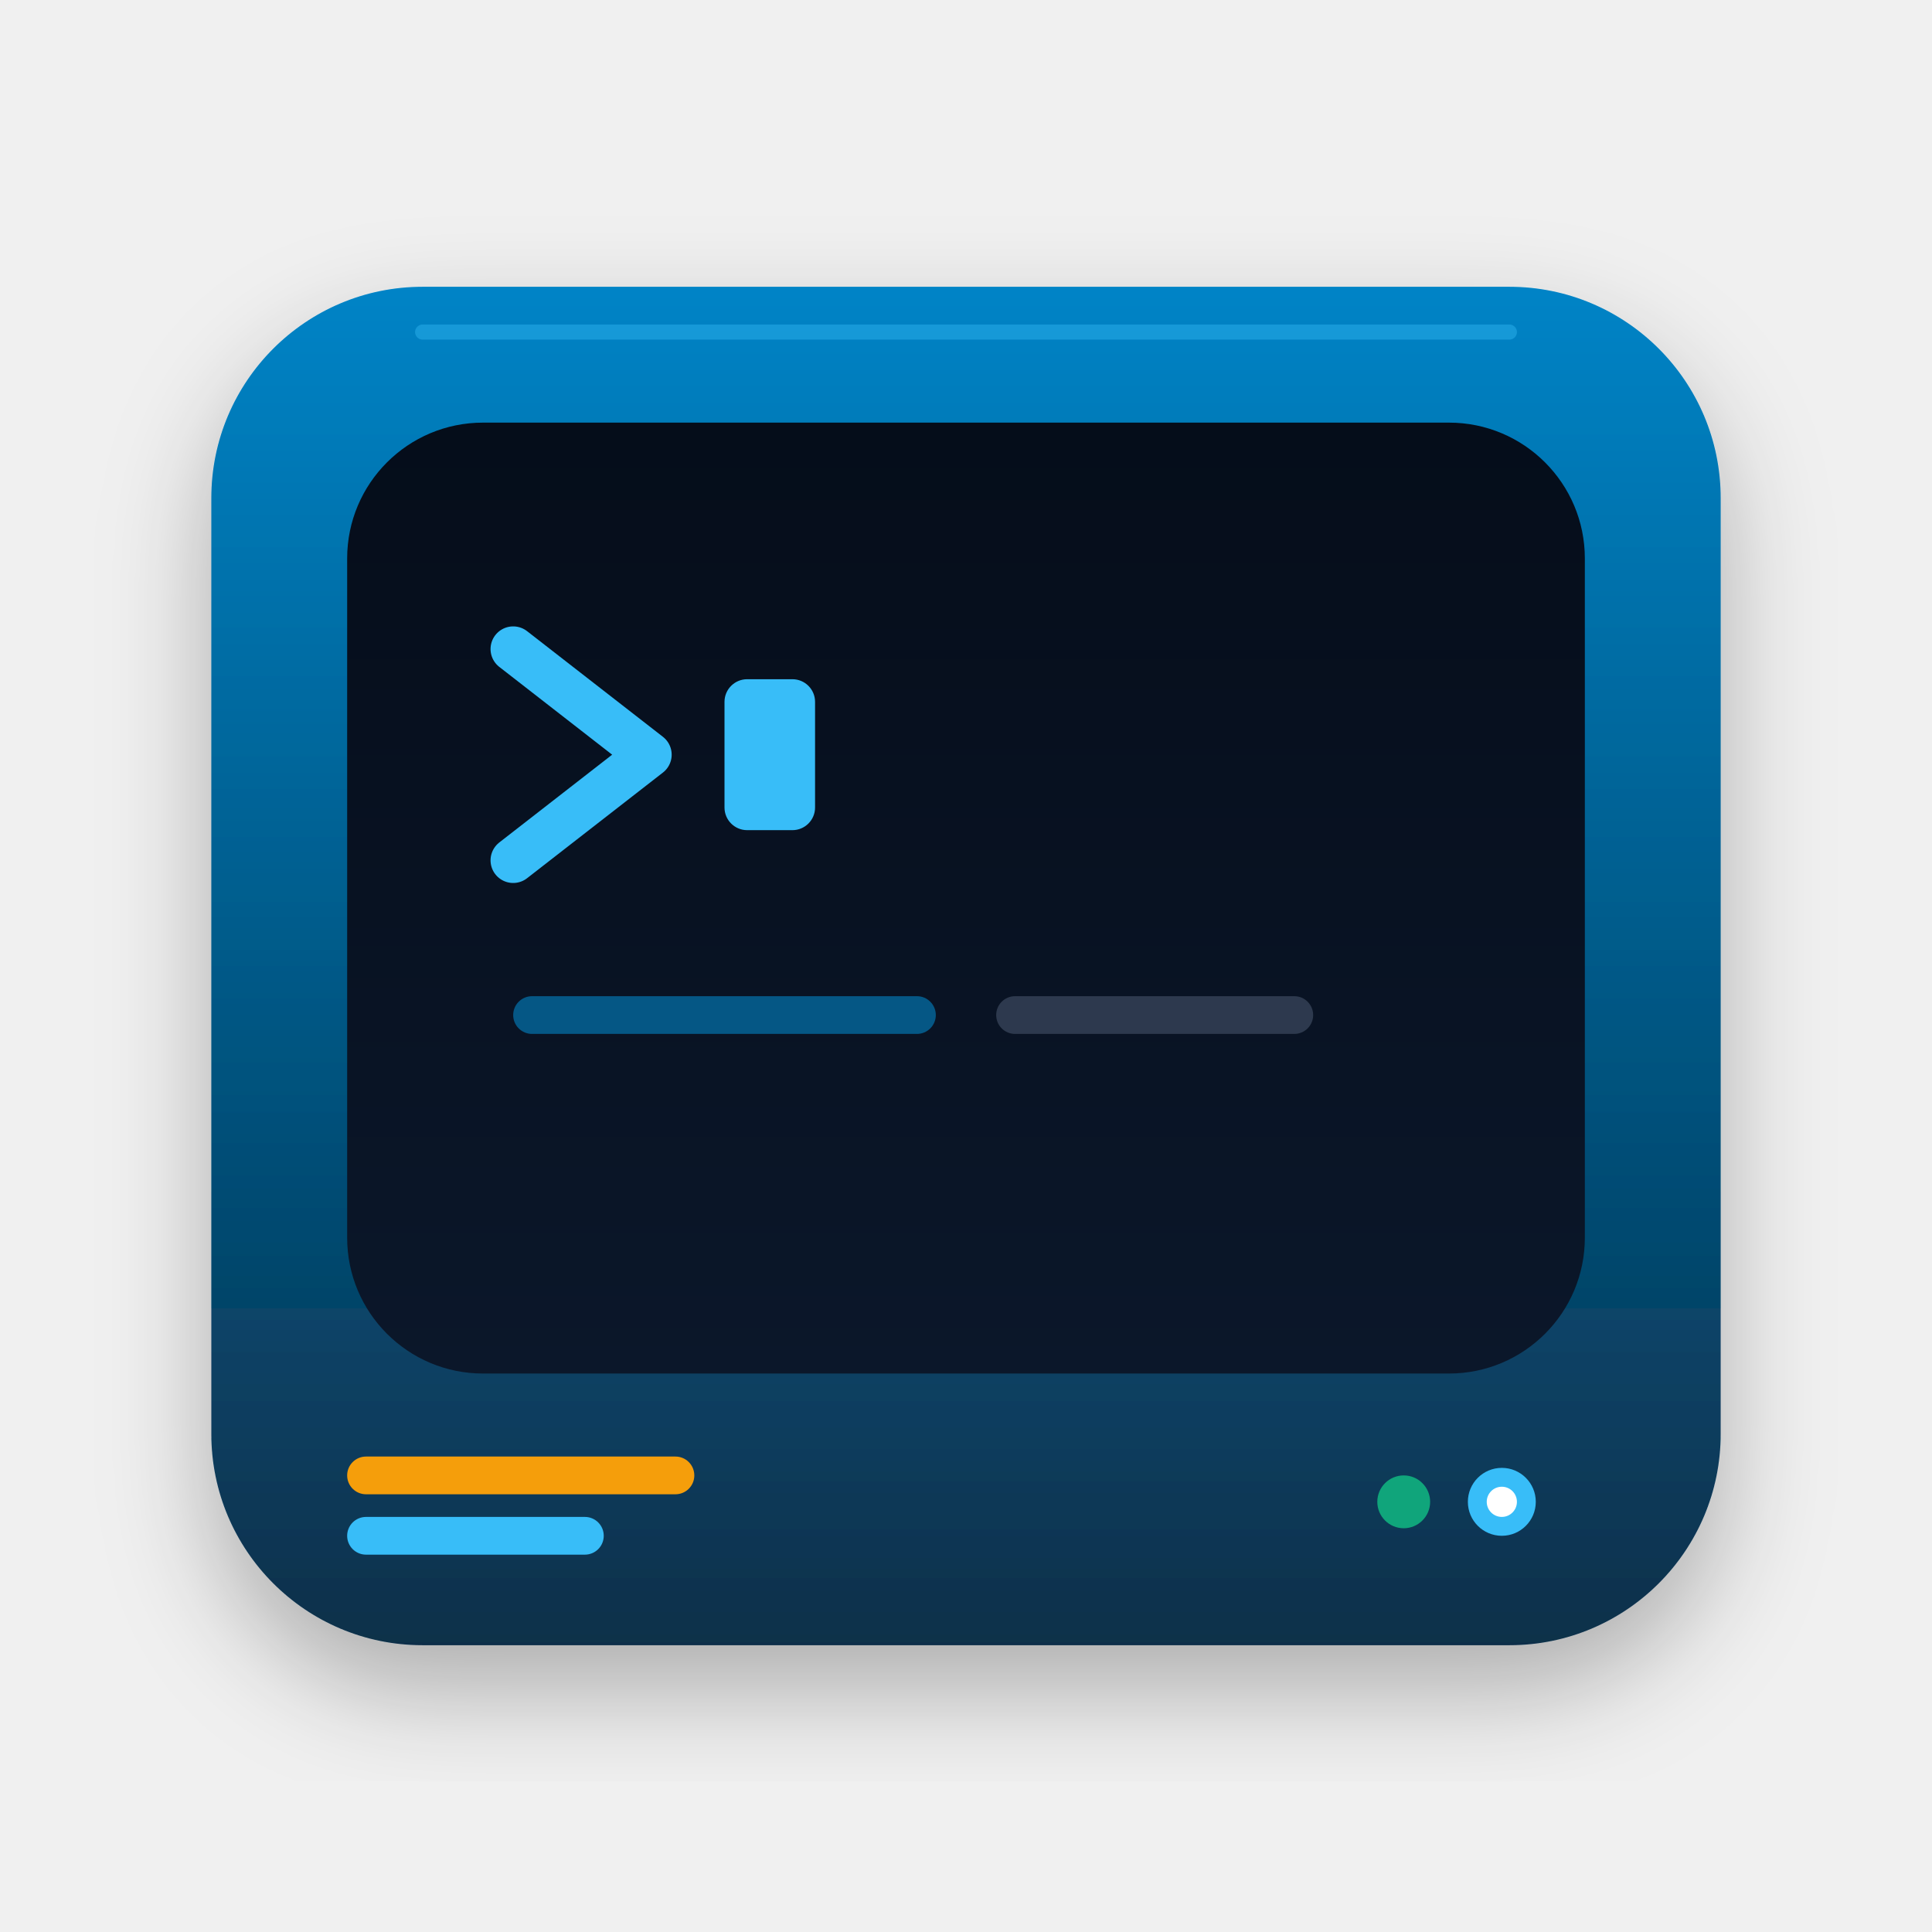
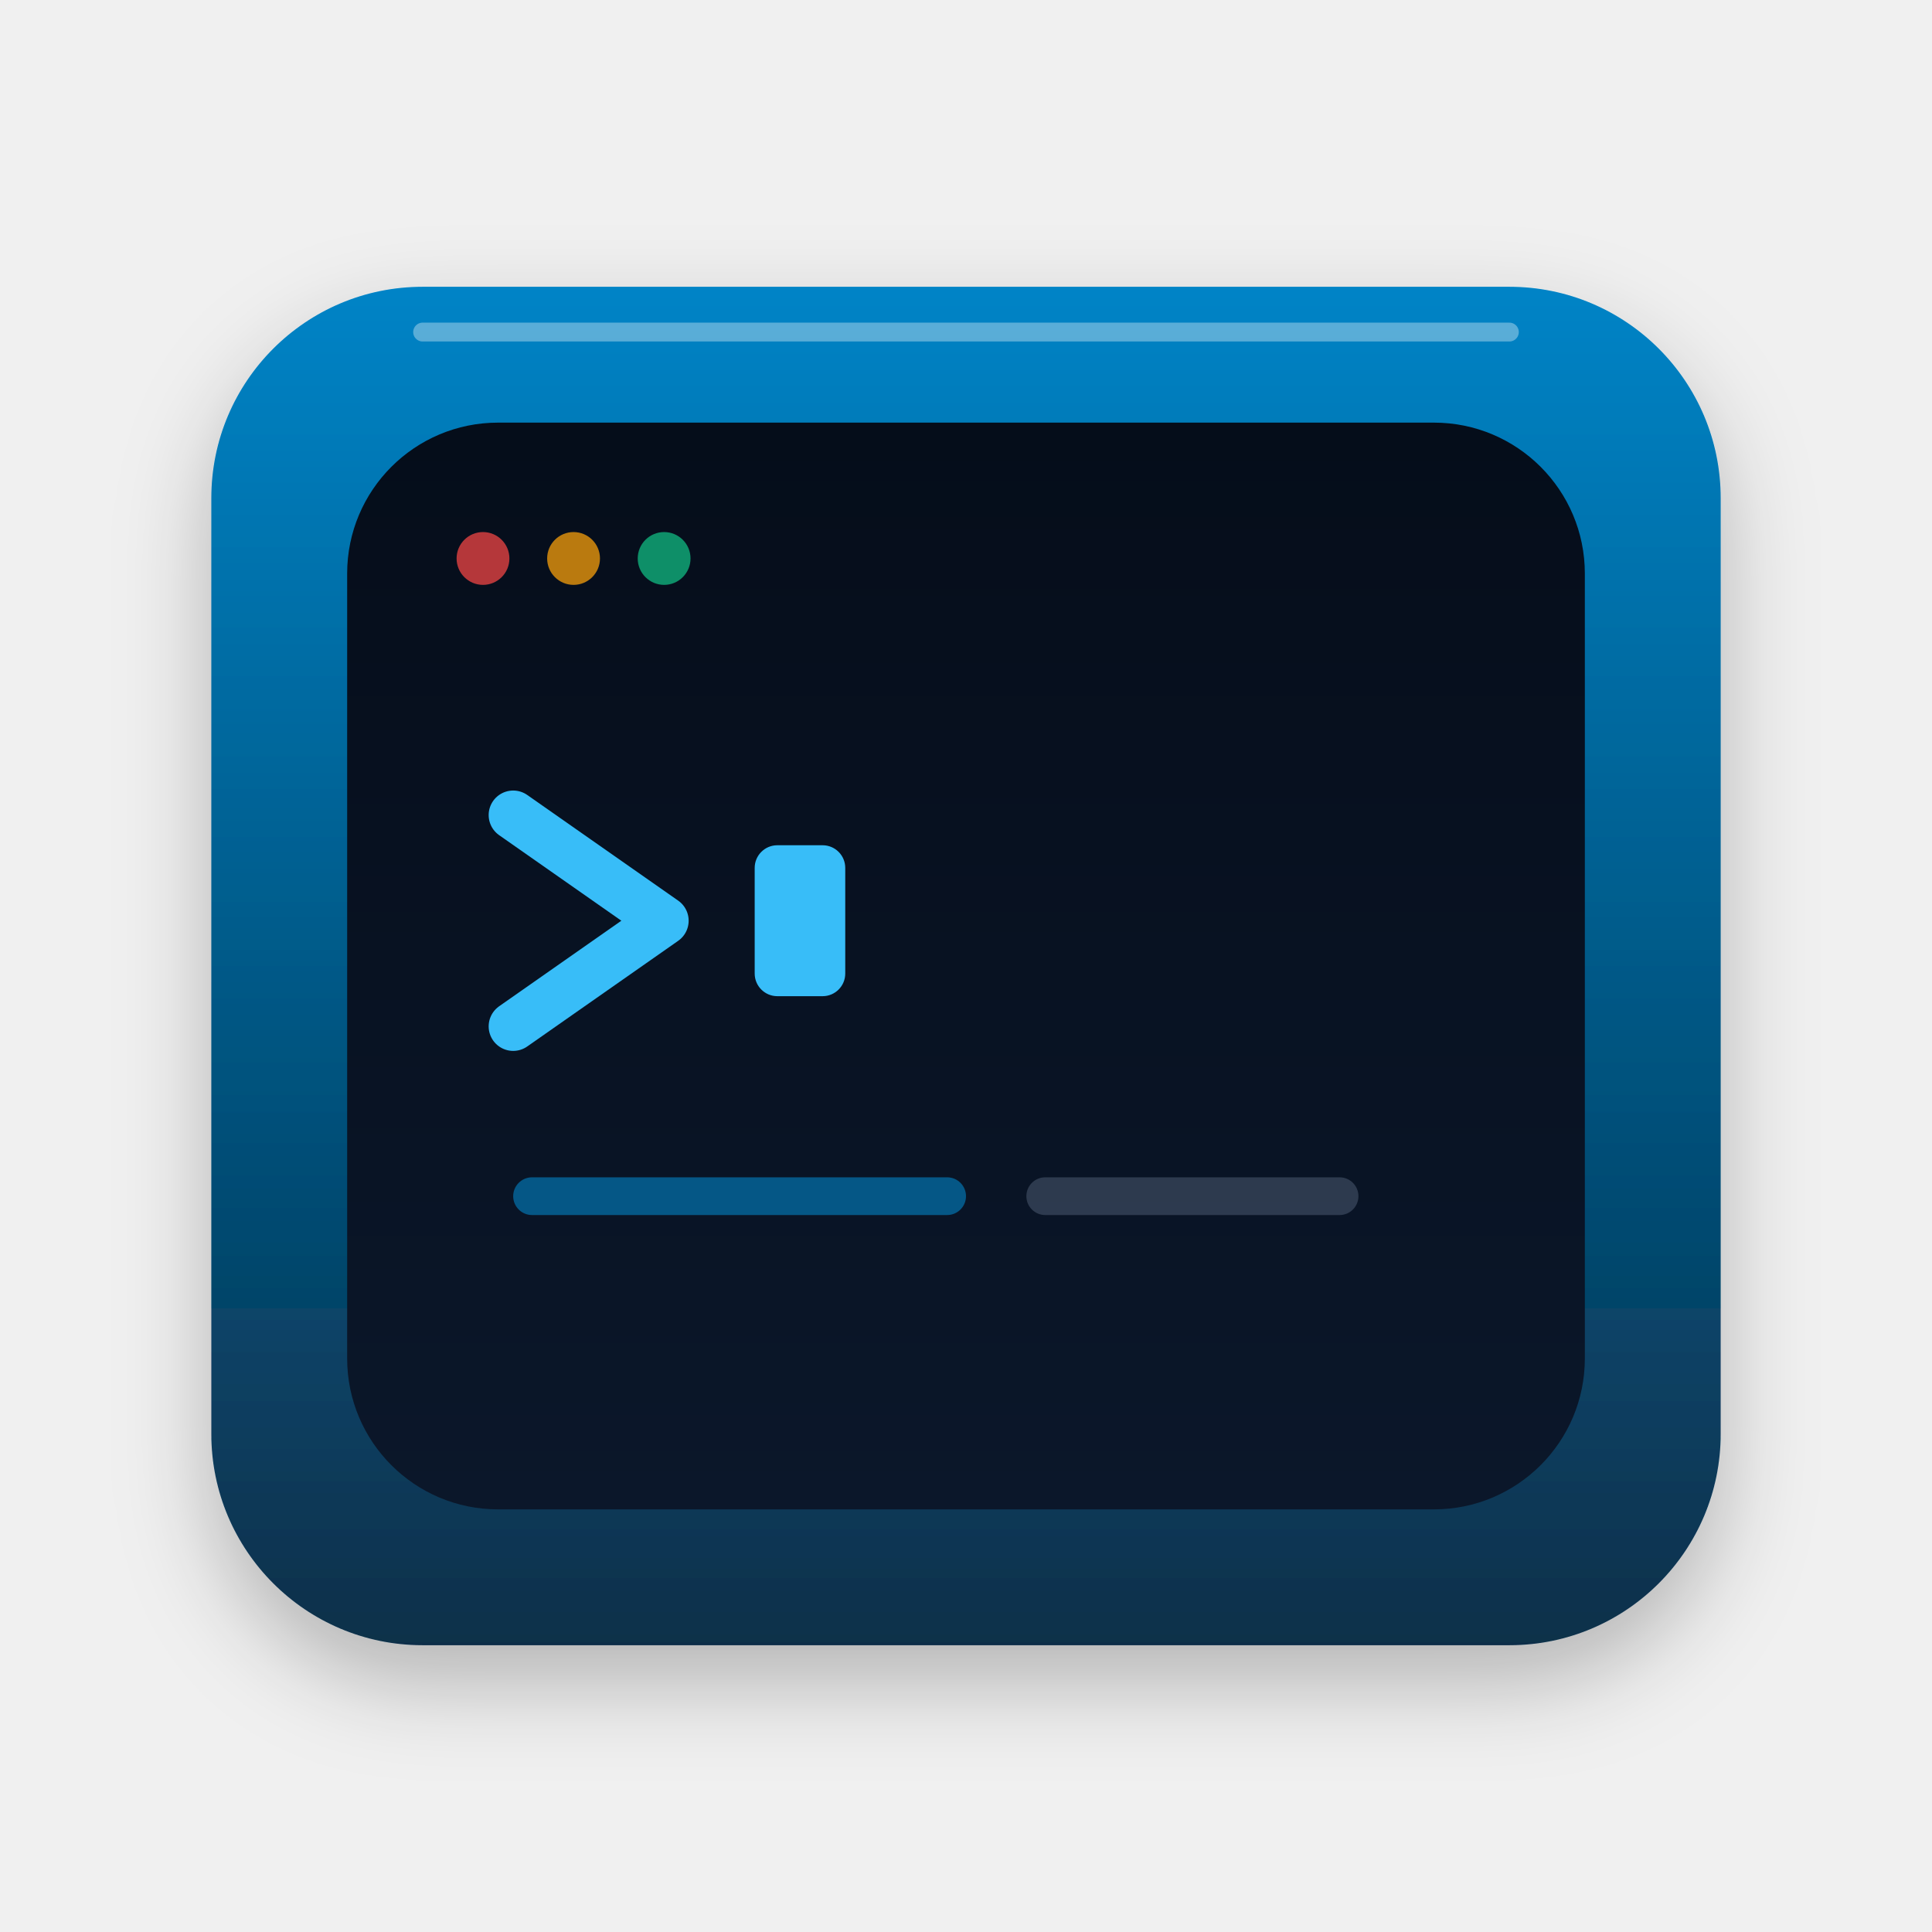
<svg xmlns="http://www.w3.org/2000/svg" viewBox="0 0 256 256" width="256" height="256">
  <defs>
    <linearGradient id="term-chassis" x1="0%" y1="0%" x2="0%" y2="100%">
      <stop offset="0%" stop-color="#0284c7" />
      <stop offset="100%" stop-color="#082f49" />
    </linearGradient>
    <linearGradient id="term-screen" x1="0%" y1="0%" x2="0%" y2="100%">
      <stop offset="0%" stop-color="#050d1a" />
      <stop offset="100%" stop-color="#0b172a" />
    </linearGradient>
    <filter id="shadow" x="-10%" y="-10%" width="120%" height="120%">
-       <feDropShadow dx="0" dy="6" stdDeviation="7" flood-opacity="0.28" />
+       <feDropShadow dx="0" dy="5" stdDeviation="6" flood-opacity="0.25" />
    </filter>
  </defs>
  <rect x="28" y="38" width="200" height="180" rx="28" ry="28" fill="url(#term-chassis)" filter="url(#shadow)" />
-   <rect x="46" y="56" width="164" height="126" rx="18" ry="18" fill="url(#term-screen)" />
-   <path d="M 68 86 L 86 100 L 68 114" stroke="#38bdf8" stroke-width="6" stroke-linecap="round" stroke-linejoin="round" fill="none" />
-   <rect x="96" y="90" width="12" height="20" rx="3" fill="#38bdf8" />
-   <rect x="68" y="132" width="56" height="5" rx="2.5" fill="#0284c7" opacity="0.6" />
-   <rect x="132" y="132" width="42" height="5" rx="2.5" fill="#64748b" opacity="0.4" />
-   <rect x="46" y="193" width="46" height="5" rx="2.5" fill="#f59e0b" />
-   <rect x="46" y="201" width="34" height="5" rx="2.5" fill="#38bdf8" />
-   <circle cx="186" cy="199" r="3.5" fill="#10b981" opacity="0.85" />
-   <circle cx="199" cy="199" r="4.5" fill="#38bdf8" />
-   <circle cx="199" cy="199" r="2" fill="#ffffff" />
-   <path d="M 56 44 L 200 44" stroke="#38bdf8" stroke-width="2" stroke-linecap="round" opacity="0.4" />
+   <rect x="46" y="56" width="164" height="144" rx="20" ry="20" fill="url(#term-screen)" />
+   <circle cx="64" cy="74" r="3.5" fill="#ef4444" opacity="0.75" />
+   <circle cx="76" cy="74" r="3.5" fill="#f59e0b" opacity="0.75" />
+   <circle cx="88" cy="74" r="3.5" fill="#10b981" opacity="0.75" />
+   <path d="M 68 108 L 88 122 L 68 136" stroke="#38bdf8" stroke-width="6.5" stroke-linecap="round" stroke-linejoin="round" fill="none" />
+   <rect x="100" y="112" width="12" height="20" rx="3" fill="#38bdf8" />
+   <rect x="68" y="156" width="60" height="5" rx="2.5" fill="#0284c7" opacity="0.6" />
+   <rect x="136" y="156" width="44" height="5" rx="2.5" fill="#64748b" opacity="0.4" />
+   <path d="M 56 44 L 200 44" stroke="#ffffff" stroke-width="2.5" stroke-linecap="round" opacity="0.35" />
</svg>
